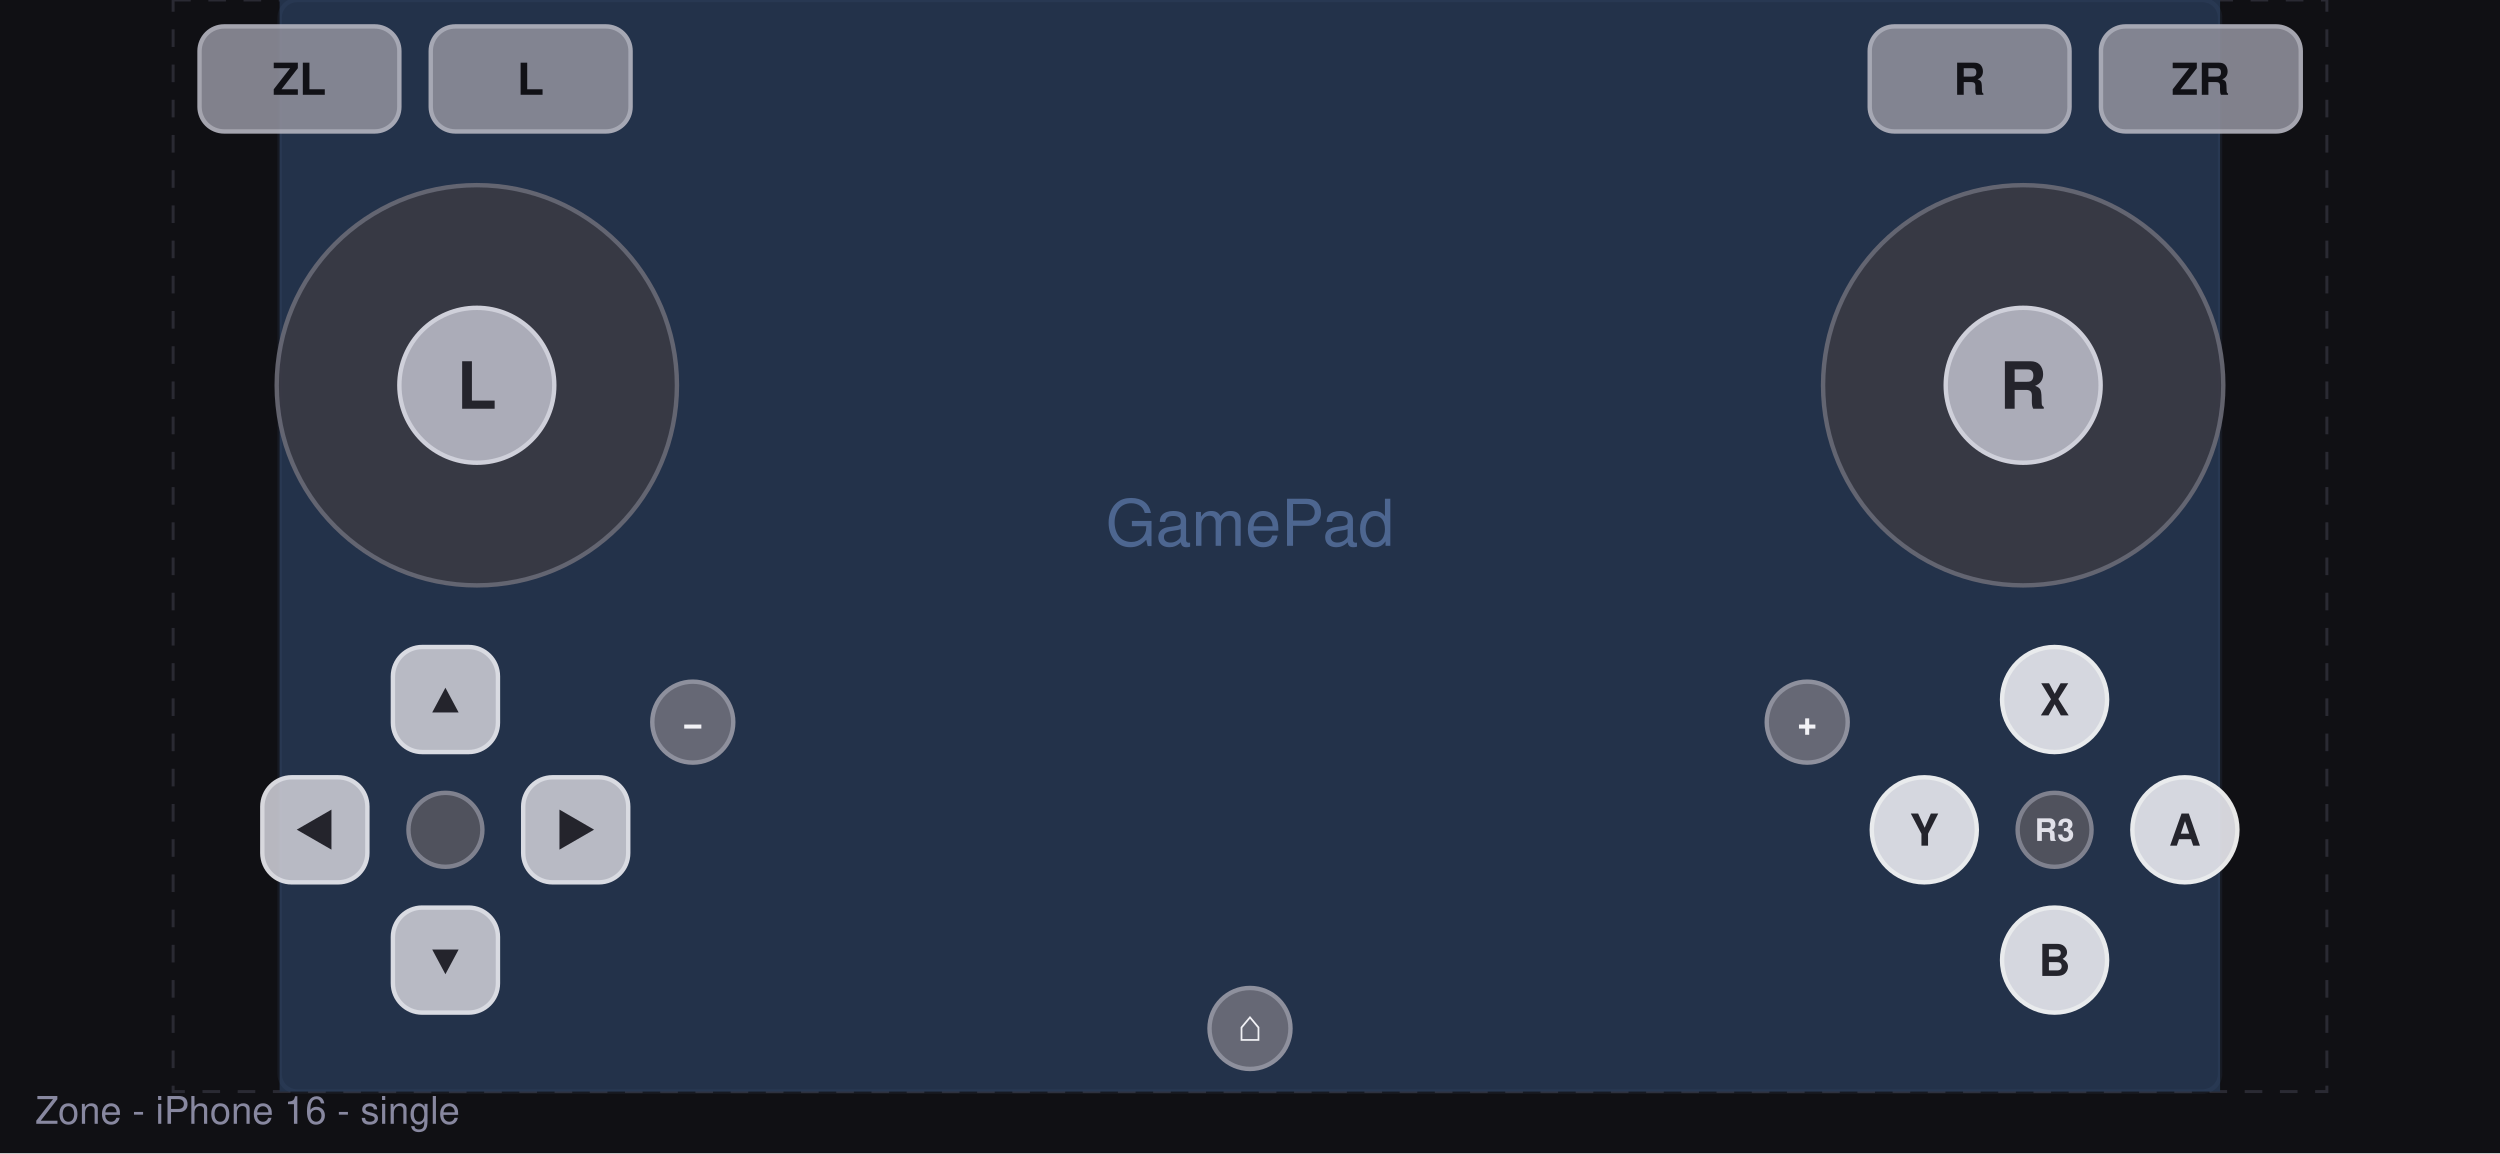
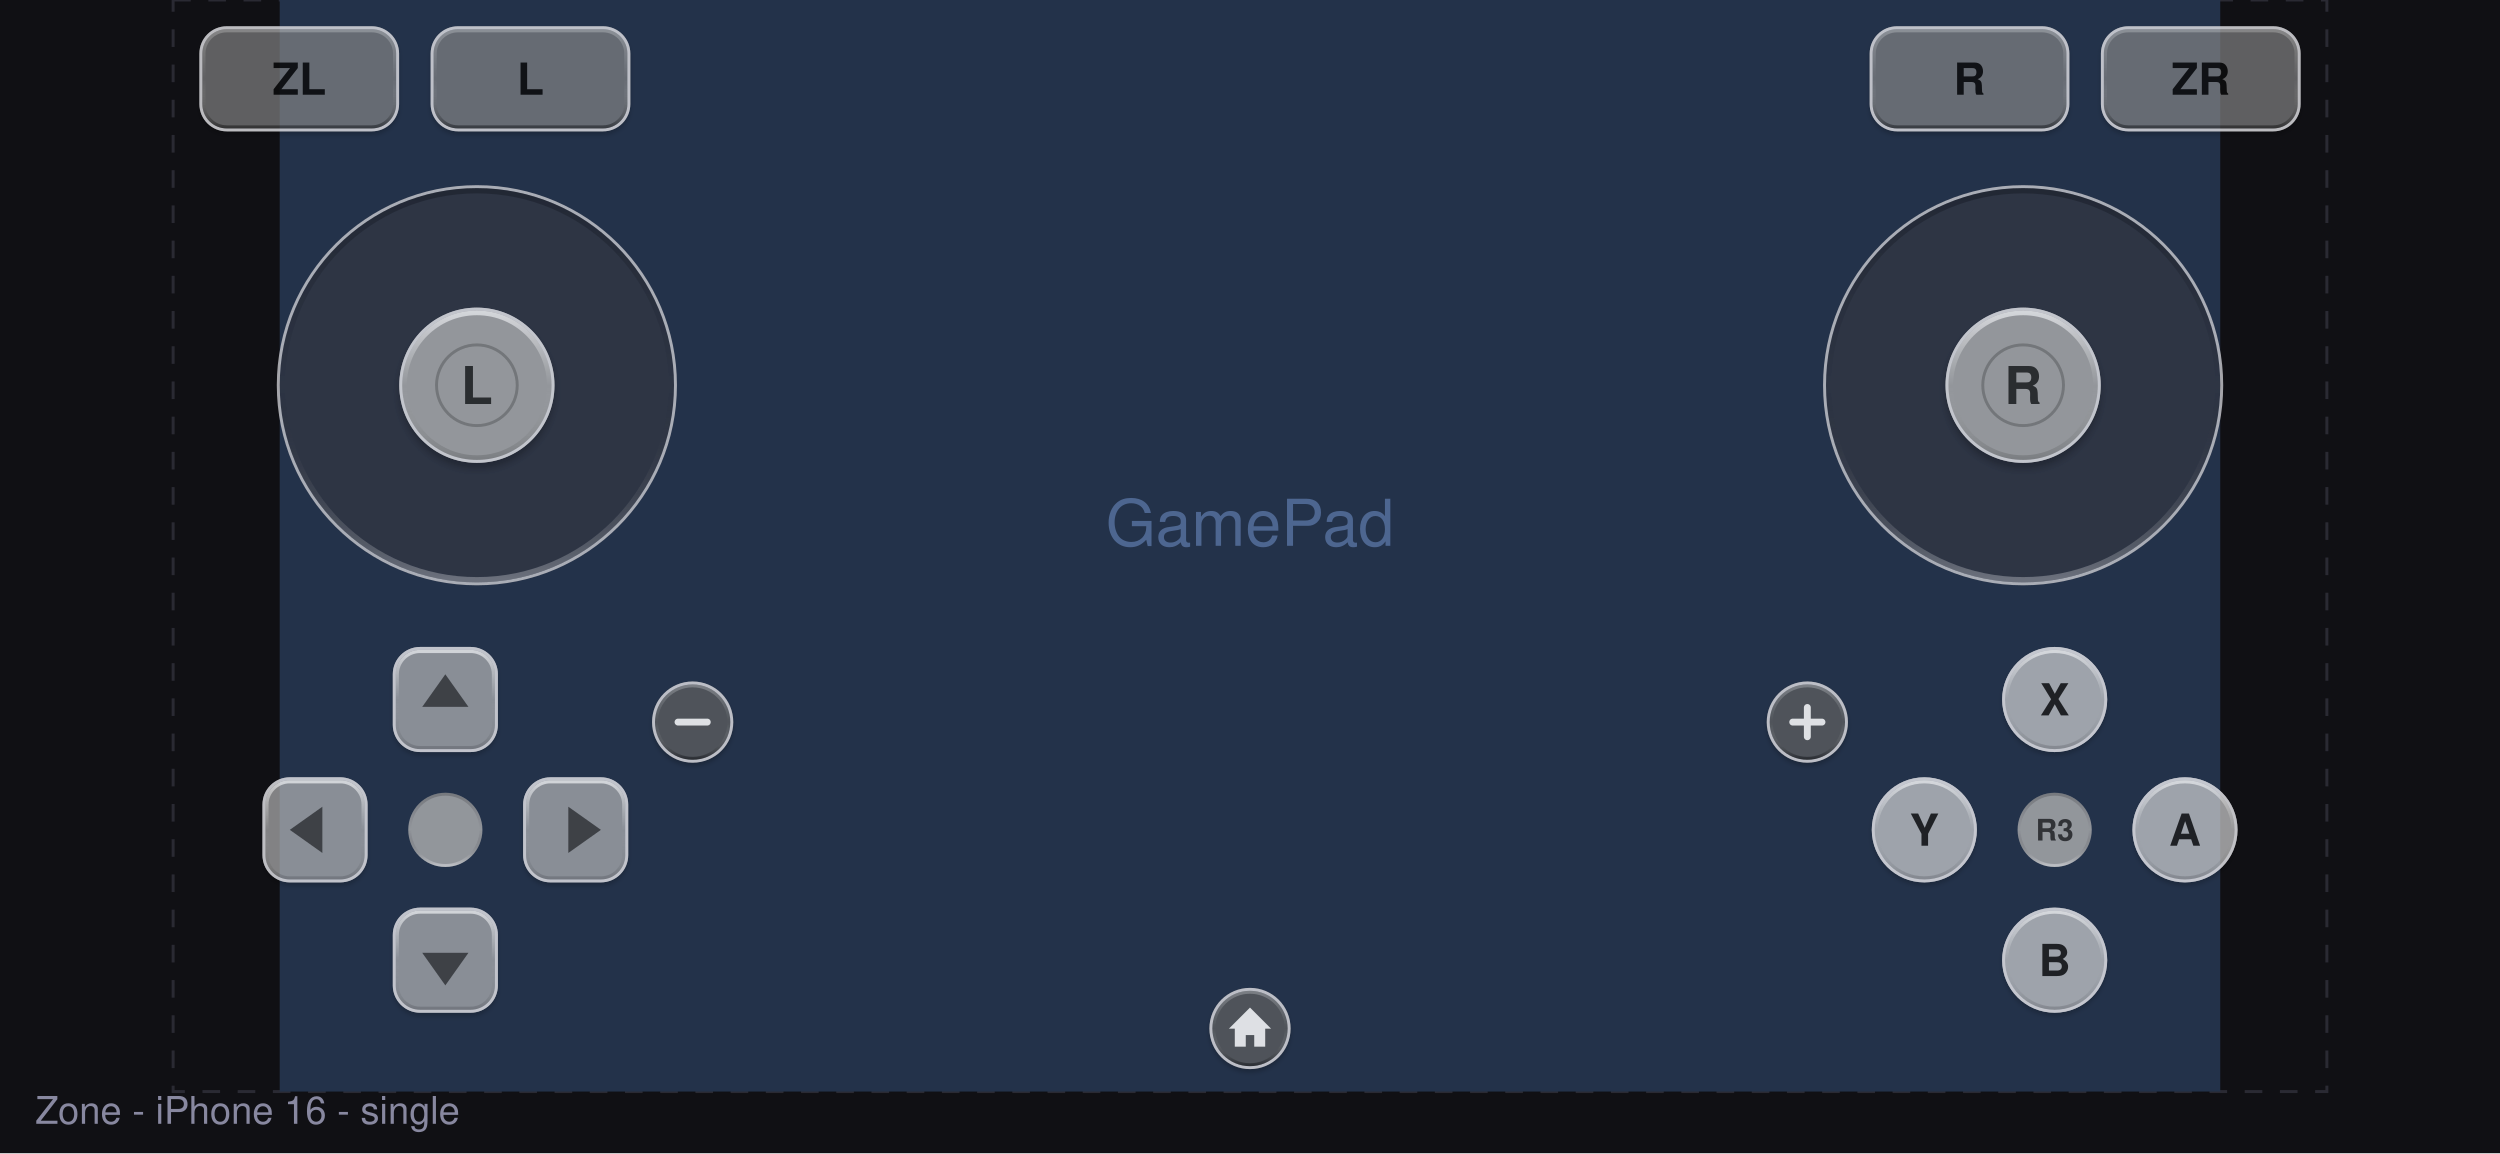
- <svg xmlns="http://www.w3.org/2000/svg" width="852" height="393" viewBox="0 0 852.0 393.0" font-family="-apple-system, Helvetica, sans-serif">
+ <svg xmlns="http://www.w3.org/2000/svg" width="852" height="393" viewBox="0 0 852.00 393.00" font-family="-apple-system, Helvetica, sans-serif">
+   <defs>
+     <filter id="sh0" x="-40%" y="-40%" width="180%" height="190%" color-interpolation-filters="sRGB">
+       <feGaussianBlur in="SourceAlpha" stdDeviation="0.80" />
+       <feOffset dy="1.20" result="o" />
+       <feComponentTransfer>
+         <feFuncA type="linear" slope="0.30" />
+       </feComponentTransfer>
+       <feMerge>
+         <feMergeNode />
+         <feMergeNode in="SourceGraphic" />
+       </feMerge>
+     </filter>
+     <linearGradient id="g1" x1="0" y1="0" x2="0" y2="1">
+       <stop offset="0.00" stop-color="#FFFFFF" stop-opacity="0.300" />
+       <stop offset="0.50" stop-color="#FFFFFF" stop-opacity="0.000" />
+       <stop offset="1.00" stop-color="#000000" stop-opacity="0.450" />
+     </linearGradient>
+     <linearGradient id="g2" x1="0" y1="0" x2="0" y2="1">
+       <stop offset="0.00" stop-color="#FFFFFF" stop-opacity="0.300" />
+       <stop offset="0.50" stop-color="#FFFFFF" stop-opacity="0.000" />
+       <stop offset="1.00" stop-color="#000000" stop-opacity="0.450" />
+     </linearGradient>
+     <linearGradient id="g3" x1="0" y1="0" x2="0" y2="1">
+       <stop offset="0.00" stop-color="#FFFFFF" stop-opacity="0.300" />
+       <stop offset="0.50" stop-color="#FFFFFF" stop-opacity="0.000" />
+       <stop offset="1.00" stop-color="#000000" stop-opacity="0.450" />
+     </linearGradient>
+     <linearGradient id="g4" x1="0" y1="0" x2="0" y2="1">
+       <stop offset="0.00" stop-color="#FFFFFF" stop-opacity="0.300" />
+       <stop offset="0.50" stop-color="#FFFFFF" stop-opacity="0.000" />
+       <stop offset="1.00" stop-color="#000000" stop-opacity="0.450" />
+     </linearGradient>
+     <linearGradient id="g5" x1="0" y1="0" x2="0" y2="1">
+       <stop offset="0.00" stop-color="#000000" stop-opacity="0.280" />
+       <stop offset="0.50" stop-color="#000000" stop-opacity="0.000" />
+       <stop offset="1.00" stop-color="#FFFFFF" stop-opacity="0.350" />
+     </linearGradient>
+     <filter id="sh1" x="-40%" y="-40%" width="180%" height="190%" color-interpolation-filters="sRGB">
+       <feGaussianBlur in="SourceAlpha" stdDeviation="1.30" />
+       <feOffset dy="2.00" result="o" />
+       <feComponentTransfer>
+         <feFuncA type="linear" slope="0.34" />
+       </feComponentTransfer>
+       <feMerge>
+         <feMergeNode />
+         <feMergeNode in="SourceGraphic" />
+       </feMerge>
+     </filter>
+     <linearGradient id="g6" x1="0" y1="0" x2="0" y2="1">
+       <stop offset="0.00" stop-color="#FFFFFF" stop-opacity="0.850" />
+       <stop offset="0.50" stop-color="#FFFFFF" stop-opacity="0.000" />
+       <stop offset="1.00" stop-color="#000000" stop-opacity="0.160" />
+     </linearGradient>
+     <linearGradient id="g7" x1="0" y1="0" x2="0" y2="1">
+       <stop offset="0.00" stop-color="#000000" stop-opacity="0.280" />
+       <stop offset="0.50" stop-color="#000000" stop-opacity="0.000" />
+       <stop offset="1.00" stop-color="#FFFFFF" stop-opacity="0.350" />
+     </linearGradient>
+     <linearGradient id="g8" x1="0" y1="0" x2="0" y2="1">
+       <stop offset="0.00" stop-color="#FFFFFF" stop-opacity="0.850" />
+       <stop offset="0.50" stop-color="#FFFFFF" stop-opacity="0.000" />
+       <stop offset="1.00" stop-color="#000000" stop-opacity="0.160" />
+     </linearGradient>
+     <linearGradient id="g9" x1="0" y1="0" x2="0" y2="1">
+       <stop offset="0.00" stop-color="#FFFFFF" stop-opacity="0.850" />
+       <stop offset="0.50" stop-color="#FFFFFF" stop-opacity="0.000" />
+       <stop offset="1.00" stop-color="#000000" stop-opacity="0.160" />
+     </linearGradient>
+     <linearGradient id="g10" x1="0" y1="0" x2="0" y2="1">
+       <stop offset="0.00" stop-color="#FFFFFF" stop-opacity="0.850" />
+       <stop offset="0.50" stop-color="#FFFFFF" stop-opacity="0.000" />
+       <stop offset="1.00" stop-color="#000000" stop-opacity="0.160" />
+     </linearGradient>
+     <linearGradient id="g11" x1="0" y1="0" x2="0" y2="1">
+       <stop offset="0.00" stop-color="#FFFFFF" stop-opacity="0.850" />
+       <stop offset="0.50" stop-color="#FFFFFF" stop-opacity="0.000" />
+       <stop offset="1.00" stop-color="#000000" stop-opacity="0.160" />
+     </linearGradient>
+     <linearGradient id="g12" x1="0" y1="0" x2="0" y2="1">
+       <stop offset="0.00" stop-color="#FFFFFF" stop-opacity="0.850" />
+       <stop offset="0.50" stop-color="#FFFFFF" stop-opacity="0.000" />
+       <stop offset="1.00" stop-color="#000000" stop-opacity="0.160" />
+     </linearGradient>
+     <linearGradient id="g13" x1="0" y1="0" x2="0" y2="1">
+       <stop offset="0.00" stop-color="#000000" stop-opacity="0.200" />
+       <stop offset="0.50" stop-color="#000000" stop-opacity="0.000" />
+       <stop offset="1.00" stop-color="#FFFFFF" stop-opacity="0.550" />
+     </linearGradient>
+     <linearGradient id="g14" x1="0" y1="0" x2="0" y2="1">
+       <stop offset="0.00" stop-color="#FFFFFF" stop-opacity="0.300" />
+       <stop offset="0.50" stop-color="#FFFFFF" stop-opacity="0.000" />
+       <stop offset="1.00" stop-color="#000000" stop-opacity="0.450" />
+     </linearGradient>
+     <linearGradient id="g15" x1="0" y1="0" x2="0" y2="1">
+       <stop offset="0.00" stop-color="#FFFFFF" stop-opacity="0.300" />
+       <stop offset="0.50" stop-color="#FFFFFF" stop-opacity="0.000" />
+       <stop offset="1.00" stop-color="#000000" stop-opacity="0.450" />
+     </linearGradient>
+     <linearGradient id="g16" x1="0" y1="0" x2="0" y2="1">
+       <stop offset="0.00" stop-color="#FFFFFF" stop-opacity="0.300" />
+       <stop offset="0.50" stop-color="#FFFFFF" stop-opacity="0.000" />
+       <stop offset="1.00" stop-color="#000000" stop-opacity="0.450" />
+     </linearGradient>
+     <linearGradient id="g17" x1="0" y1="0" x2="0" y2="1">
+       <stop offset="0.00" stop-color="#FFFFFF" stop-opacity="0.850" />
+       <stop offset="0.50" stop-color="#FFFFFF" stop-opacity="0.000" />
+       <stop offset="1.00" stop-color="#000000" stop-opacity="0.160" />
+     </linearGradient>
+     <linearGradient id="g18" x1="0" y1="0" x2="0" y2="1">
+       <stop offset="0.00" stop-color="#FFFFFF" stop-opacity="0.850" />
+       <stop offset="0.50" stop-color="#FFFFFF" stop-opacity="0.000" />
+       <stop offset="1.00" stop-color="#000000" stop-opacity="0.160" />
+     </linearGradient>
+     <linearGradient id="g19" x1="0" y1="0" x2="0" y2="1">
+       <stop offset="0.00" stop-color="#FFFFFF" stop-opacity="0.850" />
+       <stop offset="0.50" stop-color="#FFFFFF" stop-opacity="0.000" />
+       <stop offset="1.00" stop-color="#000000" stop-opacity="0.160" />
+     </linearGradient>
+     <linearGradient id="g20" x1="0" y1="0" x2="0" y2="1">
+       <stop offset="0.00" stop-color="#FFFFFF" stop-opacity="0.850" />
+       <stop offset="0.50" stop-color="#FFFFFF" stop-opacity="0.000" />
+       <stop offset="1.00" stop-color="#000000" stop-opacity="0.160" />
+     </linearGradient>
+     <linearGradient id="g21" x1="0" y1="0" x2="0" y2="1">
+       <stop offset="0.00" stop-color="#000000" stop-opacity="0.200" />
+       <stop offset="0.50" stop-color="#000000" stop-opacity="0.000" />
+       <stop offset="1.00" stop-color="#FFFFFF" stop-opacity="0.550" />
+     </linearGradient>
+   </defs>
  <rect width="100%" height="100%" fill="#101014" />
-   <rect x="59.0" y="0.0" width="734.0" height="372.0" fill="none" stroke="#2a2a33" stroke-dasharray="6 6" />
-   <rect x="95.3" y="0.0" width="661.3" height="372.0" fill="#23324a" />
-   <text x="426.0" y="186.0" fill="#4d6690" font-size="22" text-anchor="middle">GamePad</text>
-   <rect x="95.3" y="0.0" width="661.3" height="372.0" rx="6.0" fill="none" stroke="#4d6690" stroke-width="1.5" opacity="0.12" />
-   <rect x="68.0" y="9.0" width="68.1" height="35.8" rx="8.4" fill="#8d8d99" stroke="#b5b5c0" stroke-width="1.5" opacity="0.9" />
-   <text x="102.0" y="32.3" fill="#111116" font-size="15.0" font-weight="600" text-anchor="middle" opacity="1.0">ZL</text>
-   <rect x="146.8" y="9.0" width="68.1" height="35.8" rx="8.4" fill="#8d8d99" stroke="#b5b5c0" stroke-width="1.5" opacity="0.9" />
-   <text x="180.8" y="32.3" fill="#111116" font-size="15.0" font-weight="600" text-anchor="middle" opacity="1.0">L</text>
-   <rect x="716.0" y="9.0" width="68.1" height="35.8" rx="8.4" fill="#8d8d99" stroke="#b5b5c0" stroke-width="1.5" opacity="0.9" />
-   <text x="750.0" y="32.3" fill="#111116" font-size="15.0" font-weight="600" text-anchor="middle" opacity="1.0">ZR</text>
-   <rect x="637.2" y="9.0" width="68.1" height="35.8" rx="8.4" fill="#8d8d99" stroke="#b5b5c0" stroke-width="1.5" opacity="0.9" />
-   <text x="671.2" y="32.3" fill="#111116" font-size="15.0" font-weight="600" text-anchor="middle" opacity="1.0">R</text>
-   <circle cx="162.5" cy="131.3" r="68.2" fill="#3a3a44" stroke="#6a6a76" stroke-width="1.5" opacity="0.9" />
-   <circle cx="162.5" cy="131.3" r="26.4" fill="#b8b8c4" stroke="#e0e0ea" stroke-width="1.5" opacity="0.9" />
-   <text x="162.5" y="139.3" fill="#24242c" font-size="22.2" font-weight="600" text-anchor="middle" opacity="1.0">L</text>
-   <circle cx="689.5" cy="131.3" r="68.2" fill="#3a3a44" stroke="#6a6a76" stroke-width="1.5" opacity="0.9" />
-   <circle cx="689.5" cy="131.3" r="26.4" fill="#b8b8c4" stroke="#e0e0ea" stroke-width="1.5" opacity="0.9" />
-   <text x="689.5" y="139.3" fill="#24242c" font-size="22.2" font-weight="600" text-anchor="middle" opacity="1.0">R</text>
-   <rect x="133.9" y="220.5" width="35.8" height="35.8" rx="10.0" fill="#c9c9d2" stroke="#ededf3" stroke-width="1.5" opacity="0.9" />
-   <text x="151.8" y="243.8" fill="#24242c" font-size="15.0" font-weight="600" text-anchor="middle" opacity="1.0">▲</text>
-   <rect x="133.9" y="309.3" width="35.8" height="35.8" rx="10.0" fill="#c9c9d2" stroke="#ededf3" stroke-width="1.5" opacity="0.9" />
-   <text x="151.8" y="332.6" fill="#24242c" font-size="15.0" font-weight="600" text-anchor="middle" opacity="1.0">▼</text>
-   <rect x="89.4" y="264.9" width="35.8" height="35.8" rx="10.0" fill="#c9c9d2" stroke="#ededf3" stroke-width="1.5" opacity="0.9" />
-   <text x="107.4" y="288.2" fill="#24242c" font-size="15.0" font-weight="600" text-anchor="middle" opacity="1.0">◀</text>
-   <rect x="178.3" y="264.9" width="35.8" height="35.8" rx="10.0" fill="#c9c9d2" stroke="#ededf3" stroke-width="1.5" opacity="0.9" />
-   <text x="196.2" y="288.2" fill="#24242c" font-size="15.0" font-weight="600" text-anchor="middle" opacity="1.0">▶</text>
-   <circle cx="151.8" cy="282.8" r="12.6" fill="#55555f" stroke="#8a8a96" stroke-width="1.5" opacity="0.9" />
-   <circle cx="236.1" cy="246.1" r="13.8" fill="#6e6e7a" stroke="#9a9aa6" stroke-width="1.5" opacity="0.9" />
-   <text x="236.1" y="250.3" fill="#f2f2f6" font-size="11.6" font-weight="600" text-anchor="middle" opacity="1.0">−</text>
-   <circle cx="615.9" cy="246.1" r="13.8" fill="#6e6e7a" stroke="#9a9aa6" stroke-width="1.5" opacity="0.9" />
-   <text x="615.9" y="250.3" fill="#f2f2f6" font-size="11.6" font-weight="600" text-anchor="middle" opacity="1.0">+</text>
-   <circle cx="426.0" cy="350.5" r="13.8" fill="#6e6e7a" stroke="#9a9aa6" stroke-width="1.5" opacity="0.9" />
-   <text x="426.0" y="354.7" fill="#f2f2f6" font-size="11.6" font-weight="600" text-anchor="middle" opacity="1.0">⌂</text>
-   <circle cx="700.2" cy="238.4" r="17.9" fill="#e9e9ef" stroke="#ffffff" stroke-width="1.5" opacity="0.9" />
-   <text x="700.2" y="243.8" fill="#24242c" font-size="15.0" font-weight="600" text-anchor="middle" opacity="1.0">X</text>
-   <circle cx="655.8" cy="282.8" r="17.9" fill="#e9e9ef" stroke="#ffffff" stroke-width="1.5" opacity="0.9" />
-   <text x="655.8" y="288.2" fill="#24242c" font-size="15.0" font-weight="600" text-anchor="middle" opacity="1.0">Y</text>
-   <circle cx="744.6" cy="282.8" r="17.9" fill="#e9e9ef" stroke="#ffffff" stroke-width="1.5" opacity="0.9" />
-   <text x="744.6" y="288.2" fill="#24242c" font-size="15.0" font-weight="600" text-anchor="middle" opacity="1.0">A</text>
-   <circle cx="700.2" cy="327.2" r="17.9" fill="#e9e9ef" stroke="#ffffff" stroke-width="1.5" opacity="0.9" />
-   <text x="700.2" y="332.6" fill="#24242c" font-size="15.0" font-weight="600" text-anchor="middle" opacity="1.0">B</text>
-   <circle cx="700.2" cy="282.8" r="12.6" fill="#55555f" stroke="#8a8a96" stroke-width="1.5" opacity="0.9" />
-   <text x="700.2" y="286.6" fill="#e0e0e8" font-size="10.6" font-weight="600" text-anchor="middle" opacity="1.0">R3</text>
-   <text x="12" y="383.0" fill="#8888a0" font-size="13">Zone - iPhone 16 - single</text>
+   <rect x="59.00" y="0.00" width="734.00" height="372.00" fill="none" stroke="#2a2a33" stroke-dasharray="6 6" />
+   <rect x="95.33" y="0.00" width="661.33" height="372.00" fill="#23324a" />
+   <text x="426.00" y="186.00" fill="#4d6690" font-size="22" text-anchor="middle">GamePad</text>
+   <g opacity="0.850">
+     <rect x="67.95" y="8.95" width="68.06" height="35.82" rx="9.31" fill="#949494" fill-opacity="0.720" filter="url(#sh0)" />
+     <rect x="68.45" y="9.45" width="67.06" height="34.82" rx="8.81" fill="none" stroke="#E4E4EA" stroke-width="1.00" stroke-linecap="round" stroke-linejoin="round" stroke-opacity="0.900" />
+     <rect x="69.49" y="10.49" width="64.98" height="32.75" rx="7.78" fill="none" stroke="url(#g1)" stroke-width="1.07" stroke-linecap="round" stroke-linejoin="round" />
+     <text x="101.98" y="32.28" fill="#0D0D0D" font-size="15.04" font-weight="600" text-anchor="middle">ZL</text>
+     <rect x="146.76" y="8.95" width="68.06" height="35.82" rx="9.31" fill="#949494" fill-opacity="0.720" filter="url(#sh0)" />
+     <rect x="147.26" y="9.45" width="67.06" height="34.82" rx="8.81" fill="none" stroke="#E4E4EA" stroke-width="1.00" stroke-linecap="round" stroke-linejoin="round" stroke-opacity="0.900" />
+     <rect x="148.30" y="10.49" width="64.98" height="32.75" rx="7.78" fill="none" stroke="url(#g2)" stroke-width="1.07" stroke-linecap="round" stroke-linejoin="round" />
+     <text x="180.79" y="32.28" fill="#0D0D0D" font-size="15.04" font-weight="600" text-anchor="middle">L</text>
+     <rect x="715.99" y="8.95" width="68.06" height="35.82" rx="9.31" fill="#949494" fill-opacity="0.720" filter="url(#sh0)" />
+     <rect x="716.49" y="9.45" width="67.06" height="34.82" rx="8.81" fill="none" stroke="#E4E4EA" stroke-width="1.00" stroke-linecap="round" stroke-linejoin="round" stroke-opacity="0.900" />
+     <rect x="717.53" y="10.49" width="64.98" height="32.75" rx="7.78" fill="none" stroke="url(#g3)" stroke-width="1.07" stroke-linecap="round" stroke-linejoin="round" />
+     <text x="750.02" y="32.28" fill="#0D0D0D" font-size="15.04" font-weight="600" text-anchor="middle">ZR</text>
+     <rect x="637.18" y="8.95" width="68.06" height="35.82" rx="9.31" fill="#949494" fill-opacity="0.720" filter="url(#sh0)" />
+     <rect x="637.68" y="9.45" width="67.06" height="34.82" rx="8.81" fill="none" stroke="#E4E4EA" stroke-width="1.00" stroke-linecap="round" stroke-linejoin="round" stroke-opacity="0.900" />
+     <rect x="638.72" y="10.49" width="64.98" height="32.75" rx="7.78" fill="none" stroke="url(#g4)" stroke-width="1.07" stroke-linecap="round" stroke-linejoin="round" />
+     <text x="671.21" y="32.28" fill="#0D0D0D" font-size="15.04" font-weight="600" text-anchor="middle">R</text>
+     <circle cx="162.52" cy="131.29" r="68.18" fill="#383840" fill-opacity="0.620" />
+     <circle cx="162.52" cy="131.29" r="67.68" fill="none" stroke="#E4E4EA" stroke-width="1.00" stroke-linecap="round" stroke-linejoin="round" stroke-opacity="0.800" />
+     <circle cx="162.52" cy="131.29" r="66.28" fill="none" stroke="url(#g5)" stroke-width="1.80" stroke-linecap="round" stroke-linejoin="round" />
+     <circle cx="162.52" cy="131.29" r="26.45" fill="#BFBFBF" fill-opacity="0.850" filter="url(#sh1)" />
+     <circle cx="162.52" cy="131.29" r="25.95" fill="none" stroke="#E4E4EA" stroke-width="1.00" stroke-linecap="round" stroke-linejoin="round" stroke-opacity="0.900" />
+     <circle cx="162.52" cy="131.29" r="24.66" fill="none" stroke="url(#g6)" stroke-width="1.59" stroke-linecap="round" stroke-linejoin="round" />
+     <circle cx="162.52" cy="131.29" r="13.75" fill="none" stroke="#1F1F1F" stroke-width="1.00" stroke-linecap="round" stroke-linejoin="round" stroke-opacity="0.280" />
+     <text x="162.52" y="137.69" fill="#1F1F1F" font-size="17.77" font-weight="600" text-anchor="middle" fill-opacity="0.900">L</text>
+     <circle cx="689.48" cy="131.29" r="68.18" fill="#383840" fill-opacity="0.620" />
+     <circle cx="689.48" cy="131.29" r="67.68" fill="none" stroke="#E4E4EA" stroke-width="1.00" stroke-linecap="round" stroke-linejoin="round" stroke-opacity="0.800" />
+     <circle cx="689.48" cy="131.29" r="66.28" fill="none" stroke="url(#g7)" stroke-width="1.80" stroke-linecap="round" stroke-linejoin="round" />
+     <circle cx="689.48" cy="131.29" r="26.45" fill="#BFBFBF" fill-opacity="0.850" filter="url(#sh1)" />
+     <circle cx="689.48" cy="131.29" r="25.95" fill="none" stroke="#E4E4EA" stroke-width="1.00" stroke-linecap="round" stroke-linejoin="round" stroke-opacity="0.900" />
+     <circle cx="689.48" cy="131.29" r="24.66" fill="none" stroke="url(#g8)" stroke-width="1.59" stroke-linecap="round" stroke-linejoin="round" />
+     <circle cx="689.48" cy="131.29" r="13.75" fill="none" stroke="#1F1F1F" stroke-width="1.00" stroke-linecap="round" stroke-linejoin="round" stroke-opacity="0.280" />
+     <text x="689.48" y="137.69" fill="#1F1F1F" font-size="17.77" font-weight="600" text-anchor="middle" fill-opacity="0.900">R</text>
+     <rect x="133.86" y="220.48" width="35.82" height="35.82" rx="9.31" fill="#CCCCCC" fill-opacity="0.720" filter="url(#sh0)" />
+     <rect x="134.36" y="220.98" width="34.82" height="34.82" rx="8.81" fill="none" stroke="#E4E4EA" stroke-width="1.00" stroke-linecap="round" stroke-linejoin="round" stroke-opacity="0.900" />
+     <rect x="135.40" y="222.02" width="32.75" height="32.75" rx="7.78" fill="none" stroke="url(#g9)" stroke-width="1.07" stroke-linecap="round" stroke-linejoin="round" />
+     <path d="M151.77 229.80 L159.65 240.90 L143.89 240.90 Z" fill="#1F1F1F" fill-opacity="0.700" />
+     <rect x="133.86" y="309.32" width="35.82" height="35.82" rx="9.31" fill="#CCCCCC" fill-opacity="0.720" filter="url(#sh0)" />
+     <rect x="134.36" y="309.82" width="34.82" height="34.82" rx="8.81" fill="none" stroke="#E4E4EA" stroke-width="1.00" stroke-linecap="round" stroke-linejoin="round" stroke-opacity="0.900" />
+     <rect x="135.40" y="310.85" width="32.75" height="32.75" rx="7.78" fill="none" stroke="url(#g10)" stroke-width="1.07" stroke-linecap="round" stroke-linejoin="round" />
+     <path d="M151.77 335.82 L143.89 324.72 L159.65 324.72 Z" fill="#1F1F1F" fill-opacity="0.700" />
+     <rect x="89.45" y="264.90" width="35.82" height="35.82" rx="9.31" fill="#CCCCCC" fill-opacity="0.720" filter="url(#sh0)" />
+     <rect x="89.95" y="265.40" width="34.82" height="34.82" rx="8.81" fill="none" stroke="#E4E4EA" stroke-width="1.00" stroke-linecap="round" stroke-linejoin="round" stroke-opacity="0.900" />
+     <rect x="90.98" y="266.44" width="32.75" height="32.75" rx="7.78" fill="none" stroke="url(#g11)" stroke-width="1.07" stroke-linecap="round" stroke-linejoin="round" />
+     <path d="M98.76 282.81 L109.86 274.93 L109.86 290.69 Z" fill="#1F1F1F" fill-opacity="0.700" />
+     <rect x="178.28" y="264.90" width="35.82" height="35.82" rx="9.31" fill="#CCCCCC" fill-opacity="0.720" filter="url(#sh0)" />
+     <rect x="178.78" y="265.40" width="34.82" height="34.82" rx="8.81" fill="none" stroke="#E4E4EA" stroke-width="1.00" stroke-linecap="round" stroke-linejoin="round" stroke-opacity="0.900" />
+     <rect x="179.82" y="266.44" width="32.75" height="32.75" rx="7.78" fill="none" stroke="url(#g12)" stroke-width="1.07" stroke-linecap="round" stroke-linejoin="round" />
+     <path d="M204.79 282.81 L193.68 290.69 L193.68 274.93 Z" fill="#1F1F1F" fill-opacity="0.700" />
+     <circle cx="151.77" cy="282.81" r="12.64" fill="#B4B4B4" fill-opacity="0.900" />
+     <circle cx="151.77" cy="282.81" r="12.14" fill="none" stroke="url(#g13)" stroke-width="1.00" stroke-linecap="round" stroke-linejoin="round" />
+     <circle cx="236.06" cy="246.09" r="13.84" fill="#666666" fill-opacity="0.800" filter="url(#sh0)" />
+     <circle cx="236.06" cy="246.09" r="13.34" fill="none" stroke="#E4E4EA" stroke-width="1.00" stroke-linecap="round" stroke-linejoin="round" stroke-opacity="0.900" />
+     <circle cx="236.06" cy="246.09" r="12.34" fill="none" stroke="url(#g14)" stroke-width="1.00" stroke-linecap="round" stroke-linejoin="round" />
+     <path d="M231.07 246.09 L241.04 246.09" fill="none" stroke="#FFFFFF" stroke-width="2.35" stroke-linecap="round" stroke-linejoin="round" />
+     <circle cx="615.94" cy="246.09" r="13.84" fill="#666666" fill-opacity="0.800" filter="url(#sh0)" />
+     <circle cx="615.94" cy="246.09" r="13.34" fill="none" stroke="#E4E4EA" stroke-width="1.00" stroke-linecap="round" stroke-linejoin="round" stroke-opacity="0.900" />
+     <circle cx="615.94" cy="246.09" r="12.34" fill="none" stroke="url(#g15)" stroke-width="1.00" stroke-linecap="round" stroke-linejoin="round" />
+     <path d="M610.96 246.09 L620.93 246.09" fill="none" stroke="#FFFFFF" stroke-width="2.35" stroke-linecap="round" stroke-linejoin="round" />
+     <path d="M615.94 241.11 L615.94 251.08" fill="none" stroke="#FFFFFF" stroke-width="2.35" stroke-linecap="round" stroke-linejoin="round" />
+     <circle cx="426.00" cy="350.51" r="13.84" fill="#666666" fill-opacity="0.800" filter="url(#sh0)" />
+     <circle cx="426.00" cy="350.51" r="13.34" fill="none" stroke="#E4E4EA" stroke-width="1.00" stroke-linecap="round" stroke-linejoin="round" stroke-opacity="0.900" />
+     <circle cx="426.00" cy="350.51" r="12.34" fill="none" stroke="url(#g16)" stroke-width="1.00" stroke-linecap="round" stroke-linejoin="round" />
+     <path d="M418.80 350.58 L426.00 343.38 L433.20 350.58 L431.18 350.58 L431.18 356.70 L427.44 356.70 L427.44 352.74 L424.56 352.74 L424.56 356.70 L420.82 356.70 L420.82 350.58 Z" fill="#FFFFFF" />
+     <circle cx="700.23" cy="238.39" r="17.91" fill="#EDEDED" fill-opacity="0.720" filter="url(#sh0)" />
+     <circle cx="700.23" cy="238.39" r="17.41" fill="none" stroke="#E4E4EA" stroke-width="1.00" stroke-linecap="round" stroke-linejoin="round" stroke-opacity="0.900" />
+     <circle cx="700.23" cy="238.39" r="16.37" fill="none" stroke="url(#g17)" stroke-width="1.07" stroke-linecap="round" stroke-linejoin="round" />
+     <text x="700.23" y="243.81" fill="#1F1F1F" font-size="15.04" font-weight="600" text-anchor="middle">X</text>
+     <circle cx="655.81" cy="282.81" r="17.91" fill="#EDEDED" fill-opacity="0.720" filter="url(#sh0)" />
+     <circle cx="655.81" cy="282.81" r="17.41" fill="none" stroke="#E4E4EA" stroke-width="1.00" stroke-linecap="round" stroke-linejoin="round" stroke-opacity="0.900" />
+     <circle cx="655.81" cy="282.81" r="16.37" fill="none" stroke="url(#g18)" stroke-width="1.07" stroke-linecap="round" stroke-linejoin="round" />
+     <text x="655.81" y="288.23" fill="#1F1F1F" font-size="15.04" font-weight="600" text-anchor="middle">Y</text>
+     <circle cx="744.64" cy="282.81" r="17.91" fill="#EDEDED" fill-opacity="0.720" filter="url(#sh0)" />
+     <circle cx="744.64" cy="282.81" r="17.41" fill="none" stroke="#E4E4EA" stroke-width="1.00" stroke-linecap="round" stroke-linejoin="round" stroke-opacity="0.900" />
+     <circle cx="744.64" cy="282.81" r="16.37" fill="none" stroke="url(#g19)" stroke-width="1.07" stroke-linecap="round" stroke-linejoin="round" />
+     <text x="744.64" y="288.23" fill="#1F1F1F" font-size="15.04" font-weight="600" text-anchor="middle">A</text>
+     <circle cx="700.23" cy="327.23" r="17.91" fill="#EDEDED" fill-opacity="0.720" filter="url(#sh0)" />
+     <circle cx="700.23" cy="327.23" r="17.41" fill="none" stroke="#E4E4EA" stroke-width="1.00" stroke-linecap="round" stroke-linejoin="round" stroke-opacity="0.900" />
+     <circle cx="700.23" cy="327.23" r="16.37" fill="none" stroke="url(#g20)" stroke-width="1.07" stroke-linecap="round" stroke-linejoin="round" />
+     <text x="700.23" y="332.64" fill="#1F1F1F" font-size="15.04" font-weight="600" text-anchor="middle">B</text>
+     <circle cx="700.23" cy="282.81" r="12.64" fill="#B4B4B4" fill-opacity="0.900" />
+     <circle cx="700.23" cy="282.81" r="12.14" fill="none" stroke="url(#g21)" stroke-width="1.00" stroke-linecap="round" stroke-linejoin="round" />
+     <text x="700.23" y="286.45" fill="#1F1F1F" font-size="10.12" font-weight="600" text-anchor="middle" fill-opacity="0.850">R3</text>
+   </g>
+   <text x="12" y="383.00" fill="#8888a0" font-size="13">Zone - iPhone 16 - single</text>
</svg>
